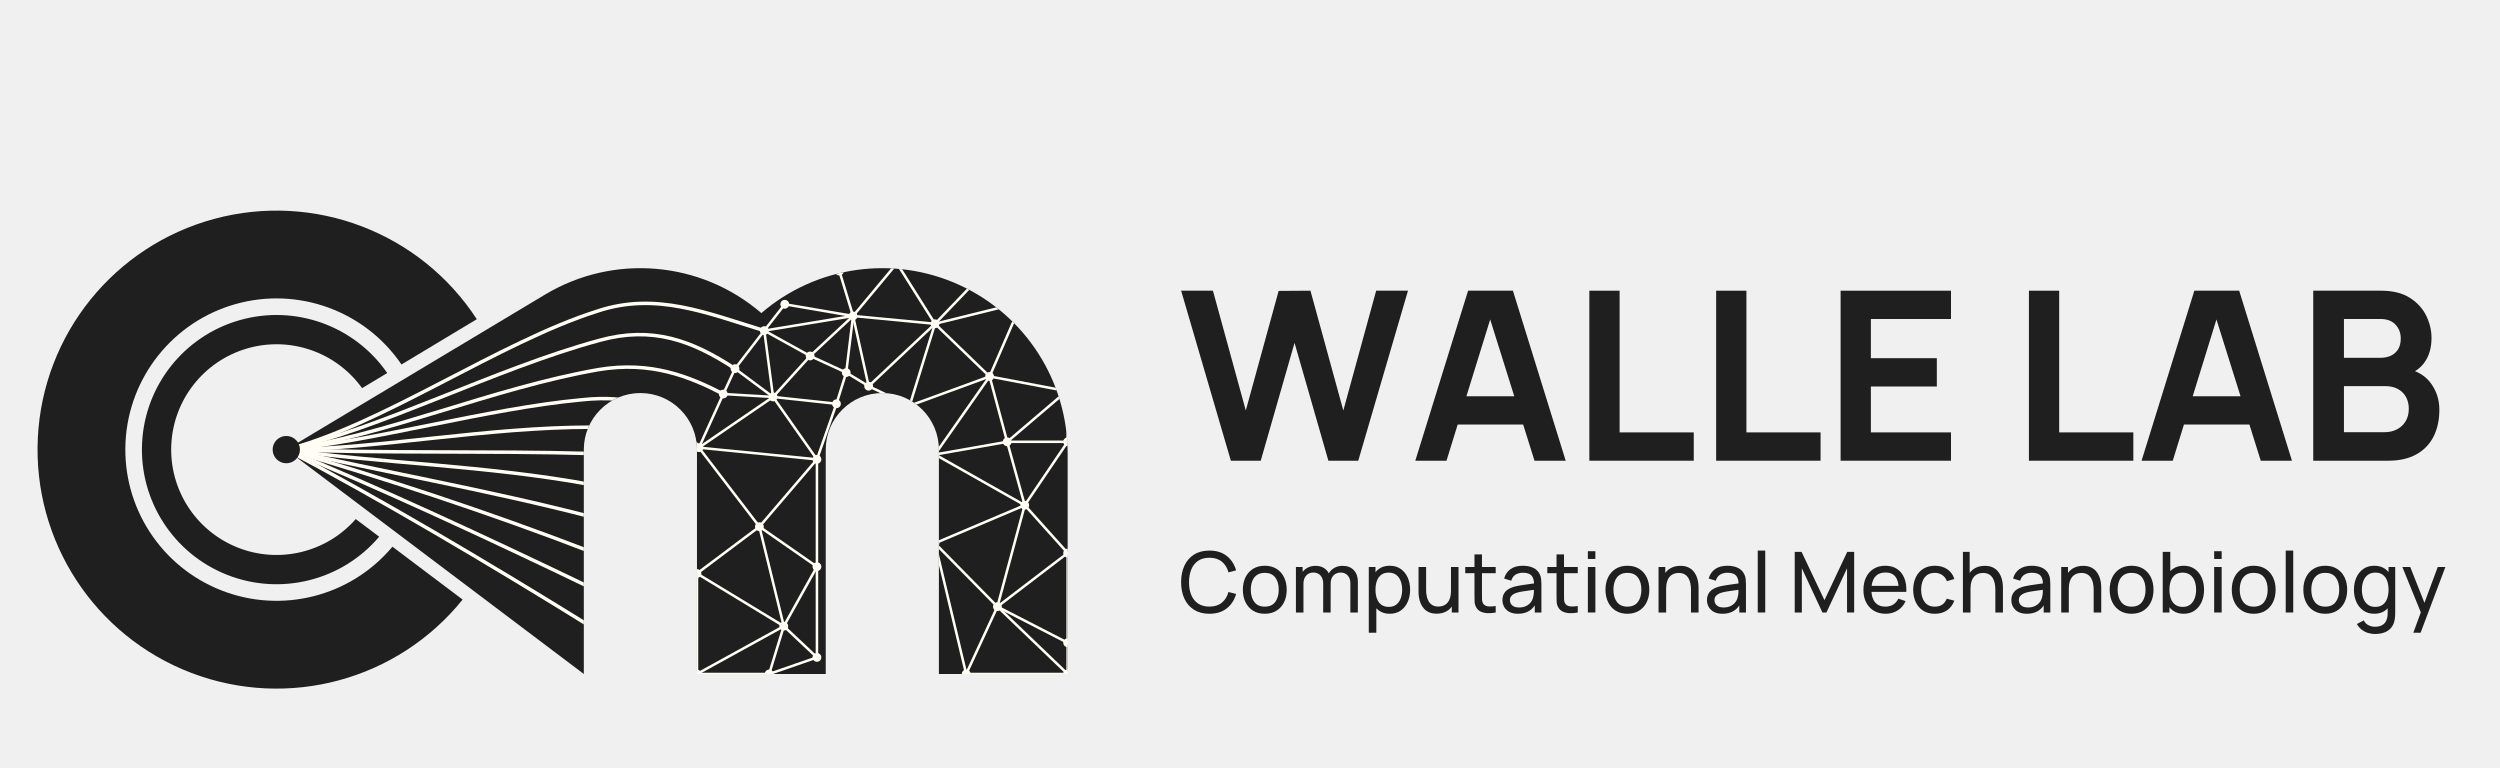
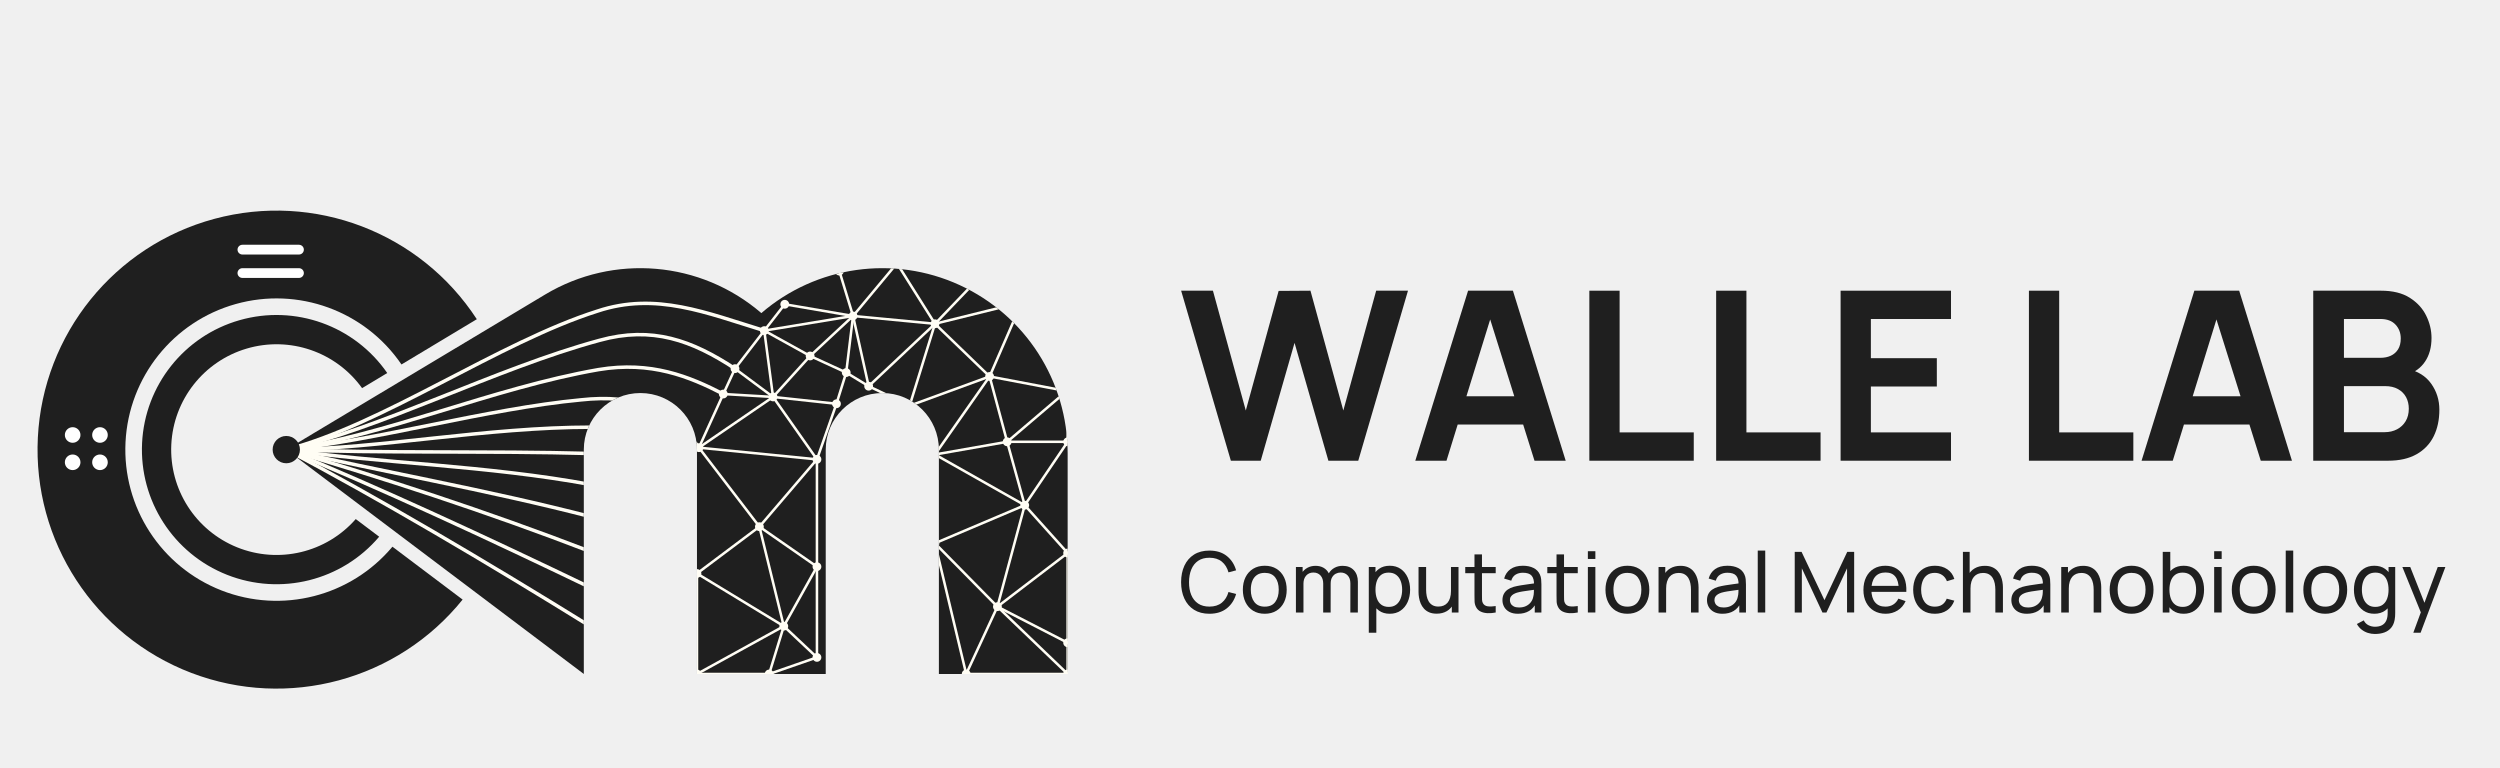
<svg xmlns="http://www.w3.org/2000/svg" width="1400" height="430" viewBox="0 0 1400 430">
  <svg x="10" y="30" width="600" height="366" viewBox="0 0 1098 670">
    <g transform="translate(0 0) scale(1) translate(-70 -295)">
      <defs>
        <linearGradient id="charcoal" x1="130" y1="470" x2="510" y2="900" gradientUnits="userSpaceOnUse">
          <stop stop-color="#1f1f1f" />
          <stop offset="1" stop-color="#1f1f1f" />
        </linearGradient>
        <linearGradient id="colour" x1="326" y1="705" x2="1146" y2="705" gradientUnits="userSpaceOnUse">
          <stop stop-color="#f15a24" />
          <stop offset=".42" stop-color="#e52b28" />
          <stop offset=".7" stop-color="#d5192c" />
          <stop offset="1" stop-color="#c8102e" />
        </linearGradient>
        <clipPath id="m-clip">
          <path d="M345 701 L610.347 542.016 A190 190 0 0 1 832 561.042 A190 190 0 0 1 1146 705 L1146 931 L1014 931 L1014 701 A58 58 0 0 0 898 701 L898 931 L766 931 L766 701 A58 58 0 0 0 650 701 L650 931 L345 701 Z" />
        </clipPath>
      </defs>
      <g id="charcoal-symbol" fill="#1f1f1f">
        <path d="M540.311 567.312 A245 245 0 1 0 525.758 854.741 L453.821 800.532 A155 155 0 1 1 463.086 613.714 Z" />
        <path d="M448.488 622.485 A138 138 0 1 0 440.224 790.286 L416.213 772.193 A108 108 0 1 1 422.705 637.977 Z" />
+       </g>
+       <g id="scanner-controls">
+         <path d="M300 496h58 M300 520h58" fill="none" stroke="white" stroke-width="10" stroke-linecap="round" />
+         <circle cx="126" cy="686" r="8" fill="white" />
+         <circle cx="126" cy="714" r="8" fill="white" />
+         <circle cx="154" cy="686" r="8" fill="white" />
+         <circle cx="154" cy="714" r="8" fill="white" />
      </g>
      <path id="colour-symbol" d="M345 701 L610.347 542.016 A190 190 0 0 1 832 561.042 A190 190 0 0 1 1146 705 L1146 931 L1014 931 L1014 701 A58 58 0 0 0 898 701 L898 931 L766 931 L766 701 A58 58 0 0 0 650 701 L650 931 L345 701 Z" fill="#1f1f1f" />
      <g clip-path="url(#m-clip)" stroke="#fffdf4" stroke-linecap="round" stroke-linejoin="round">
        <g id="radiating-curves" stroke-width="3.6" fill="none">
          <path d="M345 701 C443 676 563 591 664 559 C724 539 776 561 835 579" />
          <path d="M345 701 C439 681 559 618 666 589 C720 574 761 589 805 618" />
          <path d="M345 701 C446 687 556 638 665 619 C719 610 758 626 793 644" />
          <path d="M345 701 C436 692 551 659 647 650 C702 644 739 658 768 699" />
          <path d="M345 701 C441 700 550 678 658 678" />
          <path d="M345 701 C443 705 551 702 658 705" />
          <path d="M345 701 C439 715 551 717 658 737" />
          <path d="M345 701 C440 723 550 742 658 770" />
          <path d="M345 701 C441 729 549 764 658 806" />
          <path d="M345 701 C440 740 550 791 658 843" />
          <path d="M345 701 C438 750 550 816 658 883" />
        </g>
        <g id="triangular-mesh" stroke-width="2.6" fill="none">
          <path d="M835 579 L805 618" />
          <path d="M835 579 L844 647" />
          <path d="M835 579 L882 605" />
          <path d="M835 579 L926 564" />
          <path d="M835 579 L856 552" />
          <path d="M805 618 L793 644" />
          <path d="M805 618 L844 647" />
          <path d="M793 644 L768 699" />
          <path d="M793 644 L844 647" />
          <path d="M768 699 L844 647" />
          <path d="M768 699 L830 780" />
          <path d="M768 699 L889 711" />
          <path d="M830 780 L889 711" />
          <path d="M830 780 L766 828" />
          <path d="M830 780 L855 882" />
          <path d="M830 780 L889 821" />
          <path d="M766 828 L855 882" />
          <path d="M766 828 L766 931" />
          <path d="M855 882 L766 931" />
          <path d="M855 882 L840 931" />
          <path d="M855 882 L889 914" />
          <path d="M855 882 L889 821" />
          <path d="M766 931 L840 931" />
          <path d="M840 931 L889 914" />
          <path d="M889 914 L889 821" />
          <path d="M889 821 L889 711" />
          <path d="M889 711 L844 647" />
          <path d="M844 647 L882 605" />
          <path d="M844 647 L909 654" />
          <path d="M882 605 L926 564" />
          <path d="M882 605 L919 622" />
          <path d="M919 622 L926 564" />
          <path d="M919 622 L942 636" />
          <path d="M919 622 L909 654" />
          <path d="M942 636 L926 564" />
          <path d="M942 636 L1010 572" />
          <path d="M942 636 L984 656" />
          <path d="M909 654 L889 711" />
          <path d="M926 564 L856 552" />
          <path d="M926 564 L912 518" />
          <path d="M926 564 L971 510" />
          <path d="M926 564 L1010 572" />
          <path d="M971 510 L1010 572" />
          <path d="M971 510 L1057 523" />
          <path d="M1010 572 L1057 523" />
          <path d="M1010 572 L1099 550" />
          <path d="M1010 572 L1066 626" />
          <path d="M1010 572 L984 656" />
          <path d="M1099 550 L1066 626" />
          <path d="M1066 626 L1145 641" />
          <path d="M1066 626 L1084 693" />
          <path d="M1066 626 L1010 706" />
          <path d="M1066 626 L984 656" />
          <path d="M1145 641 L1084 693" />
          <path d="M1145 641 L1146 693" />
          <path d="M1084 693 L1146 693" />
          <path d="M1084 693 L1010 706" />
          <path d="M1084 693 L1102 758" />
          <path d="M1010 706 L1102 758" />
          <path d="M1102 758 L1146 693" />
          <path d="M1102 758 L1010 797" />
          <path d="M1102 758 L1146 807" />
          <path d="M1102 758 L1074 862" />
          <path d="M1010 797 L1074 862" />
          <path d="M1010 797 L1042 931" />
          <path d="M1146 807 L1074 862" />
          <path d="M1146 807 L1146 899" />
          <path d="M1074 862 L1146 899" />
          <path d="M1074 862 L1042 931" />
          <path d="M1074 862 L1146 931" />
          <path d="M1146 899 L1146 931" />
          <path d="M1042 931 L1146 931" />
          <circle cx="766" cy="828" r="4.5" fill="#fffdf4" stroke="none" />
          <circle cx="766" cy="931" r="4.5" fill="#fffdf4" stroke="none" />
          <circle cx="768" cy="699" r="4.5" fill="#fffdf4" stroke="none" />
          <circle cx="793" cy="644" r="4.5" fill="#fffdf4" stroke="none" />
          <circle cx="805" cy="618" r="4.5" fill="#fffdf4" stroke="none" />
          <circle cx="830" cy="780" r="4.5" fill="#fffdf4" stroke="none" />
          <circle cx="835" cy="579" r="4.5" fill="#fffdf4" stroke="none" />
          <circle cx="840" cy="931" r="4.5" fill="#fffdf4" stroke="none" />
          <circle cx="844" cy="647" r="4.5" fill="#fffdf4" stroke="none" />
          <circle cx="855" cy="882" r="4.5" fill="#fffdf4" stroke="none" />
          <circle cx="856" cy="552" r="4.5" fill="#fffdf4" stroke="none" />
          <circle cx="882" cy="605" r="4.5" fill="#fffdf4" stroke="none" />
          <circle cx="889" cy="711" r="4.5" fill="#fffdf4" stroke="none" />
          <circle cx="889" cy="821" r="4.5" fill="#fffdf4" stroke="none" />
          <circle cx="889" cy="914" r="4.5" fill="#fffdf4" stroke="none" />
          <circle cx="909" cy="654" r="4.5" fill="#fffdf4" stroke="none" />
          <circle cx="912" cy="518" r="4.5" fill="#fffdf4" stroke="none" />
          <circle cx="919" cy="622" r="4.5" fill="#fffdf4" stroke="none" />
          <circle cx="926" cy="564" r="4.5" fill="#fffdf4" stroke="none" />
          <circle cx="942" cy="636" r="4.5" fill="#fffdf4" stroke="none" />
          <circle cx="971" cy="510" r="4.5" fill="#fffdf4" stroke="none" />
          <circle cx="984" cy="656" r="4.5" fill="#fffdf4" stroke="none" />
          <circle cx="1010" cy="572" r="4.5" fill="#fffdf4" stroke="none" />
          <circle cx="1010" cy="706" r="4.5" fill="#fffdf4" stroke="none" />
          <circle cx="1010" cy="797" r="4.5" fill="#fffdf4" stroke="none" />
          <circle cx="1042" cy="931" r="4.5" fill="#fffdf4" stroke="none" />
          <circle cx="1057" cy="523" r="4.5" fill="#fffdf4" stroke="none" />
          <circle cx="1066" cy="626" r="4.5" fill="#fffdf4" stroke="none" />
          <circle cx="1074" cy="862" r="4.5" fill="#fffdf4" stroke="none" />
          <circle cx="1084" cy="693" r="4.5" fill="#fffdf4" stroke="none" />
          <circle cx="1099" cy="550" r="4.5" fill="#fffdf4" stroke="none" />
          <circle cx="1102" cy="758" r="4.5" fill="#fffdf4" stroke="none" />
          <circle cx="1145" cy="641" r="4.5" fill="#fffdf4" stroke="none" />
          <circle cx="1146" cy="693" r="4.5" fill="#fffdf4" stroke="none" />
          <circle cx="1146" cy="807" r="4.5" fill="#fffdf4" stroke="none" />
          <circle cx="1146" cy="899" r="4.5" fill="#fffdf4" stroke="none" />
          <circle cx="1146" cy="931" r="4.5" fill="#fffdf4" stroke="none" />
        </g>
        <g id="mesh-nodes" fill="#fffdf4" stroke="none">















</g>
      </g>
      <circle id="focus" cx="345" cy="701" r="14" fill="#1f1f1f" />
    </g>
  </svg>
  <g fill="#1f1f1f">
    <path transform="translate(660 258) scale(0.06612032 -0.06612032)" d="M442.833 0 21.666 1440H291.004L569.335 425.173L847.5 1438.167L1117.004 1440L1395.335 425.173L1673.5 1440H1943.004L1521.837 0H1268.833L982.252 998.16L695.837 0Z" />
    <path transform="translate(789.9264 258) scale(0.06612032 -0.06612032)" d="M40 0 486.998 1440H866.671L1313.67 0H1049.499L647.668 1280.997H700.335L304.171 0ZM298.668 306.165V545.669H1056.668V306.165Z" />
    <path transform="translate(879.4533 258) scale(0.06612032 -0.06612032)" d="M160 0V1440H416.337V239.837H1044.335V0Z" />
    <path transform="translate(950.4666 258) scale(0.06612032 -0.06612032)" d="M160 0V1440H416.337V239.837H1044.335V0Z" />
    <path transform="translate(1021.48 258) scale(0.06612032 -0.06612032)" d="M140 0V1440H1075.001V1200.163H396.337V868.336H955.001V628.499H396.337V239.837H1075.001V0Z" />
    <path transform="translate(1125.619 258) scale(0.06612032 -0.06612032)" d="M160 0V1440H416.337V239.837H1044.335V0Z" />
    <path transform="translate(1196.633 258) scale(0.06612032 -0.06612032)" d="M40 0 486.998 1440H866.671L1313.67 0H1049.499L647.668 1280.997H700.335L304.171 0ZM298.668 306.165V545.669H1056.668V306.165Z" />
    <path transform="translate(1286.159 258) scale(0.06612032 -0.06612032)" d="M140 0V1440H713.501Q863.335 1440 957.752 1379.916Q1052.169 1319.833 1096.918 1227.916Q1141.668 1135.999 1141.668 1040.166Q1141.668 919.749 1086.21 838.457Q1030.752 757.166 934.669 729.166L934.336 779Q1070.002 749.5 1139.085 652.125Q1208.168 554.75 1208.168 432.001Q1208.168 303.501 1159.96 206.459Q1111.752 109.417 1014.877 54.709Q918.002 0 773.501 0ZM400.004 241.67H744.501Q803.584 241.67 849.958 266.128Q896.332 290.586 922.832 335.044Q949.331 379.502 949.331 440.501Q949.331 495.084 926.373 538.125Q903.415 581.166 858.249 606.499Q813.083 631.831 747.834 631.831H400.004ZM400.004 871.502H709.834Q758.75 871.502 797.374 889.418Q835.999 907.334 858.581 943.542Q881.164 979.749 881.164 1035.165Q881.164 1105.664 836.457 1152.997Q791.75 1200.33 709.834 1200.33H400.004Z" />
  </g>
  <g fill="#1f1f1f">
    <path transform="translate(660 343) scale(0.02358804 -0.02358804)" d="M732 -30Q516.5 -30 366.5 65.0Q216.5 160 138.25 329.0Q60 498 60 720Q60 942 138.25 1111.0Q216.5 1280 366.5 1375.0Q516.5 1470 732 1470Q982 1470 1143.25 1342.75Q1304.5 1215.5 1366 1001L1185 953Q1141 1114 1027.75 1207.0Q914.5 1300 732 1300Q571 1300 464.0 1227.0Q357 1154 303.0 1023.25Q249 892.5 248 720Q247 547.5 301.0 417.0Q355 286.5 463.0 213.25Q571 140 732 140Q914.5 140 1027.75 233.5Q1141 327 1185 487L1366 439Q1304.5 224.5 1143.25 97.25Q982 -30 732 -30Z" />
    <path transform="translate(694.1083 343) scale(0.02358804 -0.02358804)" d="M600 -30Q438.5 -30 322.0 43.0Q205.5 116 142.75 244.75Q80 373.5 80 541Q80 710.5 144.0 838.75Q208 967 324.75 1038.5Q441.5 1110 600 1110Q762 1110 878.75 1037.25Q995.5 964.5 1058.25 836.25Q1121 708 1121 541Q1121 371.5 1057.75 243.0Q994.5 114.5 877.5 42.25Q760.5 -30 600 -30ZM600 139Q767.5 139 849.75 251.0Q932 363 932 541Q932 723.5 849.0 832.25Q766 941 600 941Q487 941 413.75 890.0Q340.5 839 304.75 749.0Q269 659 269 541Q269 358.5 353.0 248.75Q437 139 600 139Z" />
    <path transform="translate(722.4375 343) scale(0.02358804 -0.02358804)" d="M1431 0 1432 691Q1432 812 1367.25 880.5Q1302.5 949 1200 949Q1139.5 949 1085.75 921.25Q1032 893.5 998.0 835.25Q964 777 964 686L870 724Q867.5 839 917.0 925.5Q966.5 1012 1052.75 1060.0Q1139 1108 1247 1108Q1416 1108 1513.0 1005.25Q1610 902.5 1610 730L1609 0ZM139 0V1080H298V791H318V0ZM786 0 787 684Q787 807.5 723.0 878.25Q659 949 553 949Q447.5 949 382.75 876.75Q318 804.5 318 686L224 742Q224 847 274.0 929.75Q324 1012.5 410.0 1060.25Q496 1108 605 1108Q714 1108 794.75 1061.75Q875.5 1015.5 919.75 930.0Q964 844.5 964 727L963 0Z" />
    <path transform="translate(763.2449 343) scale(0.02358804 -0.02358804)" d="M636 -30Q484 -30 380.0 45.5Q276 121 222.5 250.25Q169 379.5 169 541Q169 704 222.5 832.75Q276 961.5 380.25 1035.75Q484.5 1110 637 1110Q787 1110 895.25 1035.25Q1003.5 960.5 1061.75 831.75Q1120 703 1120 541Q1120 379 1061.75 249.75Q1003.5 120.5 895.25 45.25Q787 -30 636 -30ZM139 -480V1080H298V285H318V-480ZM614 133Q720.5 133 790.75 187.0Q861 241 896.0 333.5Q931 426 931 541Q931 655 896.25 747.0Q861.5 839 790.25 893.0Q719 947 609 947Q503.5 947 434.5 895.5Q365.5 844 331.75 752.25Q298 660.5 298 541Q298 422.5 331.5 330.25Q365 238 435.0 185.5Q505 133 614 133Z" />
    <path transform="translate(791.5505 343) scale(0.02358804 -0.02358804)" d="M550 -28Q445.5 -28 371.25 5.0Q297 38 248.0 92.75Q199 147.5 171.0 214.75Q143 282 131.5 351.75Q120 421.5 120 483V1080H300V539Q300 463 313.75 391.75Q327.5 320.5 361.0 263.75Q394.5 207 451.0 174.0Q507.5 141 593 141Q660 141 714.75 163.75Q769.5 186.5 808.5 232.25Q847.5 278 868.75 347.75Q890 417.5 890 511L1007 475Q1007 318.5 950.5 205.75Q894 93 791.5 32.5Q689 -28 550 -28ZM910 0V289H890V1080H1069V0Z" />
    <path transform="translate(820.0684 343) scale(0.02358804 -0.02358804)" d="M743 0Q646.5 -19.5 553.25 -16.0Q460 -12.5 386.75 22.0Q313.5 56.5 276 130Q244 193.5 241.5 259.0Q239 324.5 239 408V1380H417V416Q417 349.5 418.5 302.75Q420 256 439 222Q475 157.5 553.5 146.75Q632 136 743 153ZM20 933V1080H743V933Z" />
    <path transform="translate(839.4814 343) scale(0.02358804 -0.02358804)" d="M447 -30Q326 -30 244.25 14.25Q162.5 58.5 121.25 131.75Q80 205 80 292Q80 377 112.25 439.25Q144.5 501.5 203.75 543.25Q263 585 345 609Q422 629.5 517.25 645.25Q612.5 661 710.5 673.75Q808.5 686.5 894 699L830 662Q832.5 805.5 772.25 874.75Q712 944 564 944Q466 944 392.25 899.25Q318.5 854.5 289 755L120 806Q158.5 948 270.75 1029.0Q383 1110 566 1110Q712.5 1110 818.0 1057.5Q923.5 1005 970 899Q993 849 999.0 790.5Q1005 732 1005 668V0H847V259L884 235Q823 103.5 713.25 36.75Q603.5 -30 447 -30ZM474 119Q570 119 640.5 153.25Q711 187.5 754.0 244.25Q797 301 810 368Q824.5 418 826.25 479.25Q828 540.5 828 574L890 547Q803 534.5 718.75 523.5Q634.5 512.5 559.5 500.25Q484.5 488 425 471Q380.5 457 342.25 434.75Q304 412.5 280.5 378.0Q257 343.5 257 293Q257 248.5 279.25 208.75Q301.5 169 349.25 144.0Q397 119 474 119Z" />
    <path transform="translate(866.0179 343) scale(0.02358804 -0.02358804)" d="M743 0Q646.5 -19.5 553.25 -16.0Q460 -12.5 386.75 22.0Q313.5 56.5 276 130Q244 193.5 241.5 259.0Q239 324.5 239 408V1380H417V416Q417 349.5 418.5 302.75Q420 256 439 222Q475 157.5 553.5 146.75Q632 136 743 153ZM20 933V1080H743V933Z" />
    <path transform="translate(885.4309 343) scale(0.02358804 -0.02358804)" d="M160 1271V1455H338V1271ZM160 0V1080H338V0Z" />
    <path transform="translate(897.1777 343) scale(0.02358804 -0.02358804)" d="M600 -30Q438.5 -30 322.0 43.0Q205.5 116 142.75 244.75Q80 373.5 80 541Q80 710.5 144.0 838.75Q208 967 324.75 1038.5Q441.5 1110 600 1110Q762 1110 878.75 1037.25Q995.5 964.5 1058.25 836.25Q1121 708 1121 541Q1121 371.5 1057.75 243.0Q994.5 114.5 877.5 42.25Q760.5 -30 600 -30ZM600 139Q767.5 139 849.75 251.0Q932 363 932 541Q932 723.5 849.0 832.25Q766 941 600 941Q487 941 413.75 890.0Q340.5 839 304.75 749.0Q269 659 269 541Q269 358.5 353.0 248.75Q437 139 600 139Z" />
    <path transform="translate(925.507 343) scale(0.02358804 -0.02358804)" d="M909 0V541Q909 617.5 895.25 688.5Q881.5 759.5 848.0 816.25Q814.5 873 758.0 906.0Q701.5 939 616 939Q549 939 494.25 916.25Q439.5 893.5 400.5 847.75Q361.5 802 340.25 732.5Q319 663 319 569L202 605Q202 761.5 258.5 874.25Q315 987 417.5 1047.5Q520 1108 659 1108Q763.5 1108 837.75 1075.0Q912 1042 961.0 987.25Q1010 932.5 1038.0 865.25Q1066 798 1077.5 728.25Q1089 658.5 1089 597V0ZM139 0V1080H299V791H319V0Z" />
    <path transform="translate(954.0249 343) scale(0.02358804 -0.02358804)" d="M447 -30Q326 -30 244.25 14.25Q162.5 58.5 121.25 131.75Q80 205 80 292Q80 377 112.25 439.25Q144.5 501.5 203.75 543.25Q263 585 345 609Q422 629.5 517.25 645.25Q612.5 661 710.5 673.75Q808.5 686.5 894 699L830 662Q832.5 805.5 772.25 874.75Q712 944 564 944Q466 944 392.25 899.25Q318.5 854.5 289 755L120 806Q158.5 948 270.75 1029.0Q383 1110 566 1110Q712.5 1110 818.0 1057.5Q923.5 1005 970 899Q993 849 999.0 790.5Q1005 732 1005 668V0H847V259L884 235Q823 103.5 713.25 36.75Q603.5 -30 447 -30ZM474 119Q570 119 640.5 153.25Q711 187.5 754.0 244.25Q797 301 810 368Q824.5 418 826.25 479.25Q828 540.5 828 574L890 547Q803 534.5 718.75 523.5Q634.5 512.5 559.5 500.25Q484.5 488 425 471Q380.5 457 342.25 434.75Q304 412.5 280.5 378.0Q257 343.5 257 293Q257 248.5 279.25 208.75Q301.5 169 349.25 144.0Q397 119 474 119Z" />
    <path transform="translate(980.5615 343) scale(0.02358804 -0.02358804)" d="M160 0V1470H338V0Z" />
    <path transform="translate(1001.744 343) scale(0.02358804 -0.02358804)" d="M140 0V1440H302L846 293L1387 1440H1551V1H1382V1049L893 0H798L309 1049V0Z" />
    <path transform="translate(1041.631 343) scale(0.02358804 -0.02358804)" d="M608 -30Q448.5 -30 330.0 40.25Q211.5 110.5 145.75 237.25Q80 364 80 533Q80 710 144.75 839.5Q209.5 969 326.25 1039.5Q443 1110 600 1110Q762.5 1110 877.0 1035.0Q991.5 960 1049.25 821.0Q1107 682 1098.5 490H919V554Q916 753 838.0 851.5Q760 950 606 950Q440.5 950 354.75 844.0Q269 738 269 540Q269 349 354.75 244.0Q440.5 139 600 139Q707 139 786.0 188.0Q865 237 910 329L1081 270Q1017.5 127 891.25 48.5Q765 -30 608 -30ZM209 490V633H1007V490Z" />
    <path transform="translate(1069.488 343) scale(0.02358804 -0.02358804)" d="M595 -30Q430.5 -30 316.0 43.5Q201.5 117 141.5 245.75Q81.5 374.5 80 540Q81.5 708.5 143.0 837.0Q204.5 965.5 319.5 1037.75Q434.5 1110 597 1110Q767.5 1110 891.0 1026.0Q1014.5 942 1057 796L881 743Q846.5 837 770.0 889.0Q693.5 941 595 941Q484 941 412.0 889.5Q340 838 305.0 747.5Q270 657 269 540Q270.5 359.5 352.25 249.25Q434 139 595 139Q700.5 139 770.5 187.5Q840.5 236 877 328L1057 281Q1000.5 130 881.5 50.0Q762.5 -30 595 -30Z" />
    <path transform="translate(1095.954 343) scale(0.02358804 -0.02358804)" d="M909 0V541Q909 617.5 895.25 688.5Q881.5 759.5 848.0 816.25Q814.5 873 758.0 906.0Q701.5 939 616 939Q549 939 494.25 916.25Q439.5 893.5 400.5 847.75Q361.5 802 340.25 732.5Q319 663 319 569L202 605Q202 761.5 258.5 874.25Q315 987 417.5 1047.5Q520 1108 659 1108Q763.5 1108 837.75 1075.0Q912 1042 961.0 987.25Q1010 932.5 1038.0 865.25Q1066 798 1077.5 728.25Q1089 658.5 1089 597V0ZM139 0V1440H299V645H319V0Z" />
    <path transform="translate(1124.472 343) scale(0.02358804 -0.02358804)" d="M447 -30Q326 -30 244.25 14.25Q162.5 58.5 121.25 131.75Q80 205 80 292Q80 377 112.25 439.25Q144.5 501.5 203.75 543.25Q263 585 345 609Q422 629.5 517.25 645.25Q612.5 661 710.5 673.75Q808.5 686.5 894 699L830 662Q832.5 805.5 772.25 874.75Q712 944 564 944Q466 944 392.25 899.25Q318.5 854.5 289 755L120 806Q158.5 948 270.75 1029.0Q383 1110 566 1110Q712.5 1110 818.0 1057.5Q923.5 1005 970 899Q993 849 999.0 790.5Q1005 732 1005 668V0H847V259L884 235Q823 103.5 713.25 36.75Q603.5 -30 447 -30ZM474 119Q570 119 640.5 153.25Q711 187.5 754.0 244.25Q797 301 810 368Q824.5 418 826.25 479.25Q828 540.5 828 574L890 547Q803 534.5 718.75 523.5Q634.5 512.5 559.5 500.25Q484.5 488 425 471Q380.5 457 342.25 434.75Q304 412.5 280.5 378.0Q257 343.5 257 293Q257 248.5 279.25 208.75Q301.5 169 349.25 144.0Q397 119 474 119Z" />
    <path transform="translate(1151.009 343) scale(0.02358804 -0.02358804)" d="M909 0V541Q909 617.5 895.25 688.5Q881.5 759.5 848.0 816.25Q814.5 873 758.0 906.0Q701.5 939 616 939Q549 939 494.25 916.25Q439.5 893.5 400.5 847.75Q361.5 802 340.25 732.5Q319 663 319 569L202 605Q202 761.5 258.5 874.25Q315 987 417.5 1047.5Q520 1108 659 1108Q763.5 1108 837.75 1075.0Q912 1042 961.0 987.25Q1010 932.5 1038.0 865.25Q1066 798 1077.5 728.25Q1089 658.5 1089 597V0ZM139 0V1080H299V791H319V0Z" />
    <path transform="translate(1179.527 343) scale(0.02358804 -0.02358804)" d="M600 -30Q438.5 -30 322.0 43.0Q205.5 116 142.75 244.75Q80 373.5 80 541Q80 710.5 144.0 838.75Q208 967 324.75 1038.5Q441.5 1110 600 1110Q762 1110 878.75 1037.25Q995.5 964.5 1058.25 836.25Q1121 708 1121 541Q1121 371.5 1057.75 243.0Q994.5 114.5 877.5 42.25Q760.5 -30 600 -30ZM600 139Q767.5 139 849.75 251.0Q932 363 932 541Q932 723.5 849.0 832.25Q766 941 600 941Q487 941 413.75 890.0Q340.5 839 304.75 749.0Q269 659 269 541Q269 358.5 353.0 248.75Q437 139 600 139Z" />
    <path transform="translate(1207.856 343) scale(0.02358804 -0.02358804)" d="M636 -30Q484 -30 380.0 45.5Q276 121 222.5 250.25Q169 379.5 169 541Q169 704 222.5 832.75Q276 961.5 380.25 1035.75Q484.5 1110 637 1110Q787 1110 895.25 1035.25Q1003.5 960.5 1061.75 831.75Q1120 703 1120 541Q1120 379 1061.75 249.75Q1003.5 120.5 895.25 45.25Q787 -30 636 -30ZM139 0V1440H318V795H298V0ZM614 133Q720.5 133 790.75 187.0Q861 241 896.0 333.5Q931 426 931 541Q931 655 896.25 747.0Q861.5 839 790.25 893.0Q719 947 609 947Q503.5 947 434.5 895.5Q365.5 844 331.75 752.25Q298 660.5 298 541Q298 422.5 331.5 330.25Q365 238 435.0 185.5Q505 133 614 133Z" />
    <path transform="translate(1236.161 343) scale(0.02358804 -0.02358804)" d="M160 1271V1455H338V1271ZM160 0V1080H338V0Z" />
    <path transform="translate(1247.908 343) scale(0.02358804 -0.02358804)" d="M600 -30Q438.5 -30 322.0 43.0Q205.5 116 142.75 244.75Q80 373.5 80 541Q80 710.5 144.0 838.75Q208 967 324.75 1038.5Q441.5 1110 600 1110Q762 1110 878.75 1037.25Q995.5 964.5 1058.25 836.25Q1121 708 1121 541Q1121 371.5 1057.75 243.0Q994.5 114.5 877.5 42.25Q760.5 -30 600 -30ZM600 139Q767.5 139 849.75 251.0Q932 363 932 541Q932 723.5 849.0 832.25Q766 941 600 941Q487 941 413.75 890.0Q340.5 839 304.75 749.0Q269 659 269 541Q269 358.5 353.0 248.75Q437 139 600 139Z" />
    <path transform="translate(1276.238 343) scale(0.02358804 -0.02358804)" d="M160 0V1470H338V0Z" />
    <path transform="translate(1287.984 343) scale(0.02358804 -0.02358804)" d="M600 -30Q438.5 -30 322.0 43.0Q205.5 116 142.75 244.75Q80 373.5 80 541Q80 710.5 144.0 838.75Q208 967 324.75 1038.5Q441.5 1110 600 1110Q762 1110 878.75 1037.25Q995.5 964.5 1058.25 836.25Q1121 708 1121 541Q1121 371.5 1057.75 243.0Q994.5 114.5 877.5 42.25Q760.5 -30 600 -30ZM600 139Q767.5 139 849.75 251.0Q932 363 932 541Q932 723.5 849.0 832.25Q766 941 600 941Q487 941 413.75 890.0Q340.5 839 304.75 749.0Q269 659 269 541Q269 358.5 353.0 248.75Q437 139 600 139Z" />
    <path transform="translate(1316.314 343) scale(0.02358804 -0.02358804)" d="M577 -510Q492 -510 411.0 -484.25Q330 -458.5 262.5 -406.0Q195 -353.5 150 -273L313 -187Q353 -266.5 426.25 -302.25Q499.5 -338 578 -338Q681 -338 748.75 -300.5Q816.5 -263 849.25 -189.0Q882 -115 881 -5V290H902V1080H1060V-7Q1060 -51.5 1057.25 -92.25Q1054.5 -133 1047 -173Q1026 -288 964.0 -362.5Q902 -437 804.0 -473.5Q706 -510 577 -510ZM564 -30Q413 -30 304.75 45.25Q196.5 120.5 138.25 249.75Q80 379 80 541Q80 703 138.25 831.75Q196.5 960.5 304.75 1035.25Q413 1110 563 1110Q715.5 1110 819.75 1035.75Q924 961.5 977.5 832.75Q1031 704 1031 541Q1031 379.5 977.5 250.25Q924 121 820.0 45.5Q716 -30 564 -30ZM586 133Q695 133 765.0 185.5Q835 238 868.5 330.25Q902 422.5 902 541Q902 660.5 868.25 752.25Q834.5 844 765.5 895.5Q696.5 947 591 947Q481 947 409.5 893.0Q338 839 303.5 747.0Q269 655 269 541Q269 426 304.0 333.5Q339 241 409.25 187.0Q479.5 133 586 133Z" />
    <path transform="translate(1344.619 343) scale(0.02358804 -0.02358804)" d="M290 -480 499 88 502 -80 30 1080H217L587 147H523L870 1080H1051L463 -480Z" />
  </g>
</svg>
